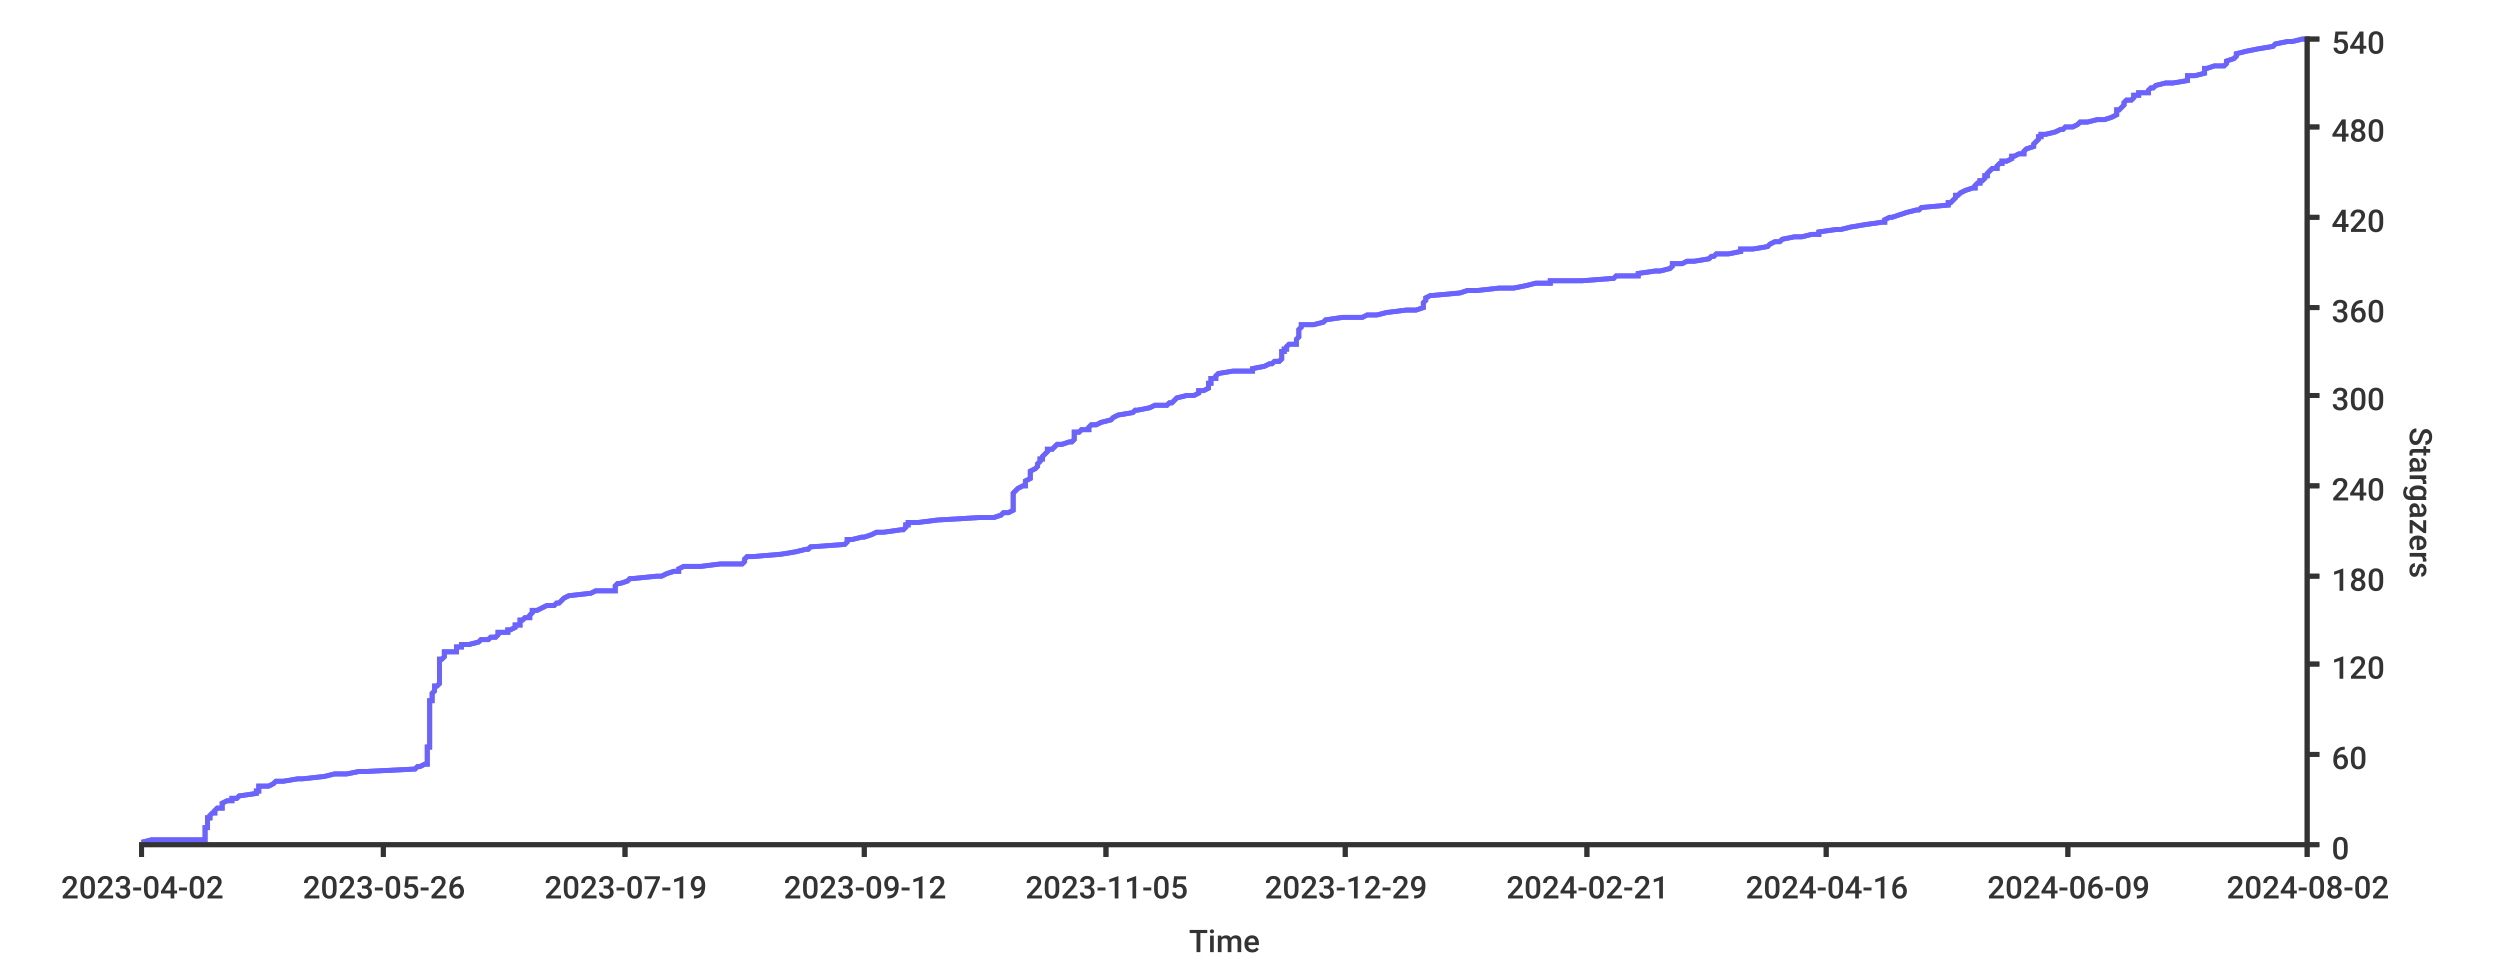
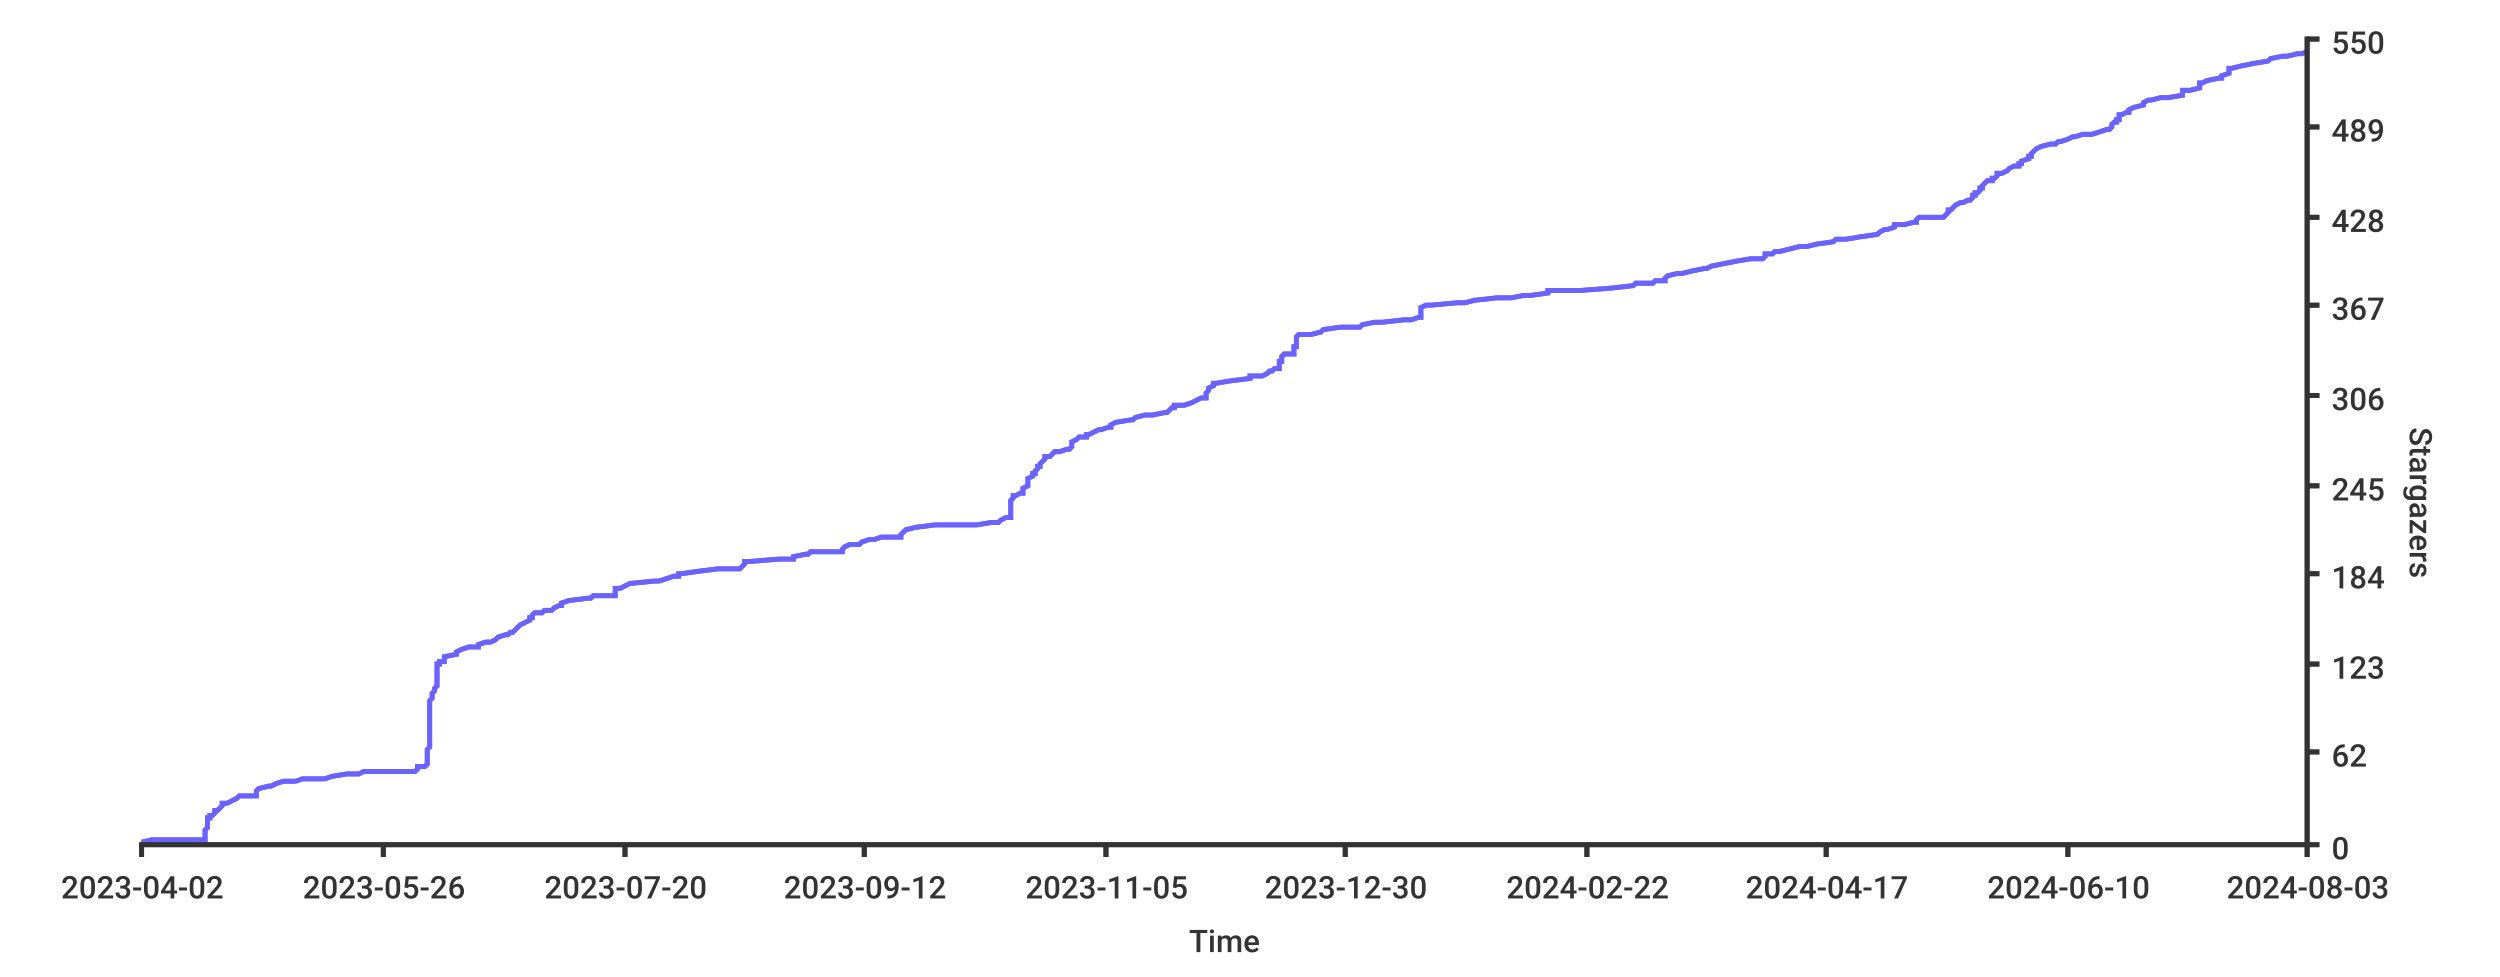
<svg xmlns="http://www.w3.org/2000/svg" width="1024px" height="400px">
  <style type="text/css">
path { fill: none; stroke: rgb(51,51,51); }
path.series { stroke: #6b63ff; }
rect.background { fill: rgb(255,255,255); stroke: none; }

text {
	stroke-width: 0;
	stroke: none;
	fill: rgba(51,51,51,1.0);
	font-size: 12.8px;
	font-family: 'Roboto Medium', sans-serif;
}
</style>
  <rect rx="8" x="0" y="0" width="1024px" height="400px" class="background" />
-   <rect width="1024px" height="400px" class="background" rx="8" x="0" y="0" />
-   <path stroke-width="2" class="series" d="M 58 345 L 62 344 L 84 344 L 84 343 L 84 342 L 84 342 L 84 341 L 84 341 L 84 340 L 84 339 L 85 339 L 85 338 L 85 338 L 85 337 L 85 336 L 85 336 L 85 335 L 86 335 L 86 334 L 87 333 L 88 333 L 88 332 L 89 331 L 91 331 L 91 330 L 91 330 L 91 329 L 93 328 L 95 328 L 95 327 L 97 327 L 98 326 L 105 325 L 105 325 L 105 324 L 106 324 L 106 323 L 106 322 L 110 322 L 112 321 L 113 320 L 116 320 L 122 319 L 124 319 L 133 318 L 137 317 L 142 317 L 147 316 L 150 316 L 170 315 L 171 314 L 172 314 L 174 313 L 175 313 L 175 312 L 175 311 L 175 311 L 175 310 L 175 309 L 175 309 L 175 308 L 175 308 L 175 307 L 175 306 L 176 306 L 176 305 L 176 305 L 176 304 L 176 303 L 176 303 L 176 302 L 176 302 L 176 301 L 176 300 L 176 300 L 176 299 L 176 298 L 176 298 L 176 297 L 176 297 L 176 296 L 176 295 L 176 295 L 176 294 L 176 294 L 176 293 L 176 292 L 176 292 L 176 291 L 176 291 L 176 290 L 176 289 L 176 289 L 176 288 L 176 287 L 177 287 L 177 286 L 177 286 L 177 285 L 177 284 L 177 284 L 178 283 L 178 283 L 178 282 L 178 281 L 179 281 L 180 280 L 180 280 L 180 279 L 180 278 L 180 278 L 180 277 L 180 276 L 180 276 L 180 275 L 180 275 L 180 274 L 180 273 L 180 273 L 180 272 L 180 272 L 180 271 L 180 270 L 181 270 L 182 269 L 182 269 L 182 268 L 182 267 L 187 267 L 187 266 L 187 265 L 189 265 L 189 264 L 192 264 L 196 263 L 197 262 L 200 262 L 201 261 L 203 261 L 204 260 L 204 259 L 208 259 L 208 258 L 209 258 L 211 257 L 211 256 L 213 256 L 213 255 L 213 254 L 214 254 L 215 253 L 217 253 L 217 252 L 218 251 L 218 251 L 218 250 L 220 250 L 222 249 L 224 248 L 227 248 L 228 247 L 229 247 L 230 246 L 231 245 L 231 245 L 233 244 L 242 243 L 242 243 L 244 242 L 252 242 L 252 241 L 252 240 L 252 240 L 253 239 L 254 239 L 257 238 L 258 237 L 259 237 L 269 236 L 271 236 L 273 235 L 276 234 L 278 234 L 278 233 L 280 232 L 287 232 L 295 231 L 304 231 L 305 230 L 305 229 L 305 229 L 306 228 L 308 228 L 320 227 L 326 226 L 326 226 L 330 225 L 331 225 L 332 224 L 346 223 L 346 223 L 347 222 L 347 221 L 349 221 L 353 220 L 354 220 L 357 219 L 359 218 L 362 218 L 369 217 L 370 217 L 371 216 L 371 215 L 372 215 L 372 214 L 376 214 L 384 213 L 401 212 L 407 212 L 410 211 L 411 210 L 413 210 L 415 209 L 415 209 L 415 208 L 415 207 L 415 207 L 415 206 L 415 206 L 415 205 L 415 204 L 415 204 L 415 203 L 415 203 L 415 202 L 416 201 L 416 201 L 417 200 L 419 199 L 420 199 L 420 198 L 420 198 L 420 197 L 422 196 L 422 196 L 422 195 L 422 195 L 422 194 L 422 193 L 422 193 L 424 192 L 424 192 L 425 191 L 425 190 L 425 190 L 426 189 L 426 188 L 427 188 L 427 187 L 427 187 L 428 186 L 429 185 L 429 185 L 429 184 L 431 184 L 432 183 L 433 182 L 435 182 L 438 181 L 439 181 L 440 180 L 440 179 L 440 179 L 440 178 L 440 177 L 442 177 L 443 176 L 446 176 L 446 175 L 447 174 L 449 174 L 451 173 L 451 173 L 455 172 L 456 171 L 456 171 L 458 170 L 458 170 L 464 169 L 465 168 L 466 168 L 471 167 L 473 166 L 478 166 L 479 165 L 480 165 L 481 164 L 482 163 L 482 163 L 486 162 L 489 162 L 491 161 L 491 160 L 493 160 L 495 159 L 495 159 L 495 158 L 495 157 L 496 157 L 496 156 L 496 155 L 498 155 L 498 154 L 498 154 L 499 153 L 505 152 L 513 152 L 513 151 L 513 151 L 518 150 L 520 149 L 521 149 L 522 148 L 524 148 L 525 147 L 525 146 L 525 146 L 525 145 L 525 144 L 526 144 L 526 143 L 527 143 L 527 142 L 528 141 L 531 141 L 531 140 L 531 140 L 531 139 L 532 138 L 532 138 L 532 137 L 532 137 L 532 136 L 532 135 L 532 135 L 533 134 L 533 133 L 538 133 L 542 132 L 542 132 L 543 131 L 550 130 L 558 130 L 560 129 L 564 129 L 568 128 L 576 127 L 580 127 L 583 126 L 583 126 L 583 125 L 583 124 L 583 124 L 584 123 L 584 122 L 584 122 L 586 121 L 587 121 L 598 120 L 601 119 L 605 119 L 614 118 L 620 118 L 625 117 L 629 116 L 635 116 L 635 115 L 648 115 L 661 114 L 662 113 L 671 113 L 671 112 L 678 111 L 680 111 L 684 110 L 684 110 L 685 109 L 685 108 L 689 108 L 691 107 L 694 107 L 700 106 L 701 105 L 702 105 L 703 104 L 708 104 L 713 103 L 713 102 L 718 102 L 724 101 L 725 100 L 725 100 L 727 99 L 729 99 L 730 98 L 735 97 L 738 97 L 742 96 L 745 96 L 745 95 L 752 94 L 754 94 L 758 93 L 764 92 L 764 92 L 771 91 L 772 91 L 772 90 L 774 89 L 775 89 L 778 88 L 778 88 L 781 87 L 785 86 L 786 86 L 787 85 L 787 85 L 798 84 L 798 83 L 799 83 L 800 82 L 800 82 L 801 81 L 801 80 L 802 80 L 803 79 L 805 78 L 805 78 L 808 77 L 809 77 L 809 76 L 810 75 L 811 75 L 811 74 L 812 74 L 813 73 L 813 72 L 814 72 L 814 71 L 814 71 L 815 70 L 816 69 L 818 69 L 818 68 L 819 67 L 820 67 L 820 66 L 822 66 L 824 65 L 824 64 L 825 64 L 827 63 L 829 63 L 829 62 L 830 61 L 830 61 L 833 60 L 833 60 L 833 59 L 834 58 L 834 58 L 835 57 L 835 56 L 836 56 L 836 55 L 838 55 L 842 54 L 844 53 L 845 53 L 846 52 L 849 52 L 851 51 L 852 50 L 855 50 L 859 49 L 862 49 L 865 48 L 867 47 L 867 47 L 867 46 L 867 45 L 868 45 L 869 44 L 869 44 L 870 43 L 870 42 L 870 42 L 871 41 L 873 41 L 874 40 L 874 39 L 876 39 L 876 38 L 880 38 L 880 37 L 881 36 L 882 36 L 883 35 L 887 34 L 890 34 L 896 33 L 896 33 L 896 32 L 896 31 L 899 31 L 903 30 L 903 30 L 903 29 L 903 28 L 904 28 L 907 27 L 911 27 L 912 26 L 912 25 L 912 25 L 915 24 L 916 23 L 916 23 L 916 22 L 916 22 L 920 21 L 925 20 L 925 20 L 931 19 L 931 19 L 932 18 L 937 17 L 939 17 L 943 16 L 945 16" />
-   <path stroke-width="2" class="series" d="M 58 345 L 62 344 L 84 344 L 84 343 L 84 342 L 84 342 L 84 341 L 84 341 L 84 340 L 84 339 L 85 339 L 85 338 L 85 338 L 85 337 L 85 336 L 85 336 L 85 335 L 86 335 L 86 334 L 87 333 L 88 333 L 88 332 L 89 331 L 91 331 L 91 330 L 91 330 L 91 329 L 93 328 L 95 328 L 95 327 L 97 327 L 98 326 L 105 325 L 105 325 L 105 324 L 106 324 L 106 323 L 106 322 L 110 322 L 112 321 L 113 320 L 116 320 L 122 319 L 124 319 L 133 318 L 137 317 L 142 317 L 147 316 L 150 316 L 170 315 L 171 314 L 172 314 L 174 313 L 175 313 L 175 312 L 175 311 L 175 311 L 175 310 L 175 309 L 175 309 L 175 308 L 175 308 L 175 307 L 175 306 L 176 306 L 176 305 L 176 305 L 176 304 L 176 303 L 176 303 L 176 302 L 176 302 L 176 301 L 176 300 L 176 300 L 176 299 L 176 298 L 176 298 L 176 297 L 176 297 L 176 296 L 176 295 L 176 295 L 176 294 L 176 294 L 176 293 L 176 292 L 176 292 L 176 291 L 176 291 L 176 290 L 176 289 L 176 289 L 176 288 L 176 287 L 177 287 L 177 286 L 177 286 L 177 285 L 177 284 L 177 284 L 178 283 L 178 283 L 178 282 L 178 281 L 179 281 L 180 280 L 180 280 L 180 279 L 180 278 L 180 278 L 180 277 L 180 276 L 180 276 L 180 275 L 180 275 L 180 274 L 180 273 L 180 273 L 180 272 L 180 272 L 180 271 L 180 270 L 181 270 L 182 269 L 182 269 L 182 268 L 182 267 L 187 267 L 187 266 L 187 265 L 189 265 L 189 264 L 192 264 L 196 263 L 197 262 L 200 262 L 201 261 L 203 261 L 204 260 L 204 259 L 208 259 L 208 258 L 209 258 L 211 257 L 211 256 L 213 256 L 213 255 L 213 254 L 214 254 L 215 253 L 217 253 L 217 252 L 218 251 L 218 251 L 218 250 L 220 250 L 222 249 L 224 248 L 227 248 L 228 247 L 229 247 L 230 246 L 231 245 L 231 245 L 233 244 L 242 243 L 242 243 L 244 242 L 252 242 L 252 241 L 252 240 L 252 240 L 253 239 L 254 239 L 257 238 L 258 237 L 259 237 L 269 236 L 271 236 L 273 235 L 276 234 L 278 234 L 278 233 L 280 232 L 287 232 L 295 231 L 304 231 L 305 230 L 305 229 L 305 229 L 306 228 L 308 228 L 320 227 L 326 226 L 326 226 L 330 225 L 331 225 L 332 224 L 346 223 L 346 223 L 347 222 L 347 221 L 349 221 L 353 220 L 354 220 L 357 219 L 359 218 L 362 218 L 369 217 L 370 217 L 371 216 L 371 215 L 372 215 L 372 214 L 376 214 L 384 213 L 401 212 L 407 212 L 410 211 L 411 210 L 413 210 L 415 209 L 415 209 L 415 208 L 415 207 L 415 207 L 415 206 L 415 206 L 415 205 L 415 204 L 415 204 L 415 203 L 415 203 L 415 202 L 416 201 L 416 201 L 417 200 L 419 199 L 420 199 L 420 198 L 420 198 L 420 197 L 422 196 L 422 196 L 422 195 L 422 195 L 422 194 L 422 193 L 422 193 L 424 192 L 424 192 L 425 191 L 425 190 L 425 190 L 426 189 L 426 188 L 427 188 L 427 187 L 427 187 L 428 186 L 429 185 L 429 185 L 429 184 L 431 184 L 432 183 L 433 182 L 435 182 L 438 181 L 439 181 L 440 180 L 440 179 L 440 179 L 440 178 L 440 177 L 442 177 L 443 176 L 446 176 L 446 175 L 447 174 L 449 174 L 451 173 L 451 173 L 455 172 L 456 171 L 456 171 L 458 170 L 458 170 L 464 169 L 465 168 L 466 168 L 471 167 L 473 166 L 478 166 L 479 165 L 480 165 L 481 164 L 482 163 L 482 163 L 486 162 L 489 162 L 491 161 L 491 160 L 493 160 L 495 159 L 495 159 L 495 158 L 495 157 L 496 157 L 496 156 L 496 155 L 498 155 L 498 154 L 498 154 L 499 153 L 505 152 L 513 152 L 513 151 L 513 151 L 518 150 L 520 149 L 521 149 L 522 148 L 524 148 L 525 147 L 525 146 L 525 146 L 525 145 L 525 144 L 526 144 L 526 143 L 527 143 L 527 142 L 528 141 L 531 141 L 531 140 L 531 140 L 531 139 L 532 138 L 532 138 L 532 137 L 532 137 L 532 136 L 532 135 L 532 135 L 533 134 L 533 133 L 538 133 L 542 132 L 542 132 L 543 131 L 550 130 L 558 130 L 560 129 L 564 129 L 568 128 L 576 127 L 580 127 L 583 126 L 583 126 L 583 125 L 583 124 L 583 124 L 584 123 L 584 122 L 584 122 L 586 121 L 587 121 L 598 120 L 601 119 L 605 119 L 614 118 L 620 118 L 625 117 L 629 116 L 635 116 L 635 115 L 648 115 L 661 114 L 662 113 L 671 113 L 671 112 L 678 111 L 680 111 L 684 110 L 684 110 L 685 109 L 685 108 L 689 108 L 691 107 L 694 107 L 700 106 L 701 105 L 702 105 L 703 104 L 708 104 L 713 103 L 713 102 L 718 102 L 724 101 L 725 100 L 725 100 L 727 99 L 729 99 L 730 98 L 735 97 L 738 97 L 742 96 L 745 96 L 745 95 L 752 94 L 754 94 L 758 93 L 764 92 L 764 92 L 771 91 L 772 91 L 772 90 L 774 89 L 775 89 L 778 88 L 778 88 L 781 87 L 785 86 L 786 86 L 787 85 L 787 85 L 798 84 L 798 83 L 799 83 L 800 82 L 800 82 L 801 81 L 801 80 L 802 80 L 803 79 L 805 78 L 805 78 L 808 77 L 809 77 L 809 76 L 810 75 L 811 75 L 811 74 L 812 74 L 813 73 L 813 72 L 814 72 L 814 71 L 814 71 L 815 70 L 816 69 L 818 69 L 818 68 L 819 67 L 820 67 L 820 66 L 822 66 L 824 65 L 824 64 L 825 64 L 827 63 L 829 63 L 829 62 L 830 61 L 830 61 L 833 60 L 833 60 L 833 59 L 834 58 L 834 58 L 835 57 L 835 56 L 836 56 L 836 55 L 838 55 L 842 54 L 844 53 L 845 53 L 846 52 L 849 52 L 851 51 L 852 50 L 855 50 L 859 49 L 862 49 L 865 48 L 867 47 L 867 47 L 867 46 L 867 45 L 868 45 L 869 44 L 869 44 L 870 43 L 870 42 L 870 42 L 871 41 L 873 41 L 874 40 L 874 39 L 876 39 L 876 38 L 880 38 L 880 37 L 881 36 L 882 36 L 883 35 L 887 34 L 890 34 L 896 33 L 896 33 L 896 32 L 896 31 L 899 31 L 903 30 L 903 30 L 903 29 L 903 28 L 904 28 L 907 27 L 911 27 L 912 26 L 912 25 L 912 25 L 915 24 L 916 23 L 916 23 L 916 22 L 916 22 L 920 21 L 925 20 L 925 20 L 931 19 L 931 19 L 932 18 L 937 17 L 939 17 L 943 16 L 945 16" />
+   <rect x="0" y="0" width="1024px" height="400px" class="background" rx="8" />
+   <path d="M 58 345 L 62 344 L 84 344 L 84 343 L 84 343 L 84 342 L 84 341 L 84 341 L 84 340 L 84 340 L 85 339 L 85 338 L 85 338 L 85 337 L 85 337 L 85 336 L 85 335 L 86 335 L 86 334 L 87 334 L 88 333 L 88 332 L 89 332 L 90 331 L 90 331 L 91 330 L 91 329 L 93 329 L 95 328 L 95 328 L 97 327 L 98 326 L 105 326 L 105 325 L 105 325 L 105 324 L 106 323 L 106 323 L 110 322 L 111 322 L 113 321 L 116 320 L 121 320 L 124 319 L 133 319 L 136 318 L 142 317 L 147 317 L 149 316 L 170 316 L 171 315 L 171 314 L 174 314 L 175 313 L 175 313 L 175 312 L 175 311 L 175 311 L 175 310 L 175 310 L 175 309 L 175 308 L 175 308 L 175 307 L 175 307 L 176 306 L 176 305 L 176 305 L 176 304 L 176 304 L 176 303 L 176 302 L 176 302 L 176 301 L 176 301 L 176 300 L 176 299 L 176 299 L 176 298 L 176 298 L 176 297 L 176 296 L 176 296 L 176 295 L 176 295 L 176 294 L 176 293 L 176 293 L 176 292 L 176 292 L 176 291 L 176 290 L 176 290 L 176 289 L 176 289 L 176 288 L 176 287 L 176 287 L 177 286 L 177 286 L 177 285 L 177 284 L 177 284 L 178 283 L 178 283 L 178 282 L 179 281 L 179 281 L 179 280 L 179 280 L 179 279 L 179 278 L 179 278 L 179 277 L 179 277 L 179 276 L 179 275 L 179 275 L 179 274 L 179 274 L 179 273 L 179 272 L 180 272 L 180 271 L 182 271 L 182 270 L 182 269 L 182 269 L 187 268 L 187 268 L 187 267 L 189 266 L 189 266 L 192 265 L 196 265 L 196 264 L 199 263 L 201 263 L 203 262 L 203 262 L 204 261 L 207 260 L 208 260 L 209 259 L 210 259 L 211 258 L 212 257 L 212 257 L 213 256 L 213 256 L 215 255 L 217 254 L 217 254 L 217 253 L 218 253 L 218 252 L 219 251 L 222 251 L 223 250 L 226 250 L 227 249 L 229 248 L 230 248 L 230 247 L 230 247 L 233 246 L 241 245 L 242 245 L 243 244 L 252 244 L 252 243 L 252 242 L 252 242 L 252 241 L 254 241 L 256 240 L 258 239 L 258 239 L 268 238 L 270 238 L 273 237 L 276 236 L 278 236 L 278 235 L 279 235 L 286 234 L 294 233 L 303 233 L 304 232 L 304 232 L 305 231 L 305 230 L 307 230 L 319 229 L 325 229 L 325 228 L 330 227 L 331 227 L 332 226 L 345 226 L 345 225 L 346 224 L 346 224 L 348 223 L 352 223 L 353 222 L 356 221 L 358 221 L 361 220 L 369 220 L 369 219 L 370 218 L 370 218 L 371 217 L 371 217 L 375 216 L 383 215 L 400 215 L 406 214 L 409 214 L 410 213 L 412 212 L 414 212 L 414 211 L 414 211 L 414 210 L 414 209 L 414 209 L 414 208 L 414 208 L 414 207 L 414 206 L 414 206 L 414 205 L 414 205 L 415 204 L 415 203 L 416 203 L 418 202 L 419 202 L 419 201 L 419 200 L 419 200 L 421 199 L 421 199 L 421 198 L 421 197 L 421 197 L 421 196 L 421 196 L 423 195 L 423 194 L 424 194 L 424 193 L 424 193 L 425 192 L 425 191 L 426 191 L 426 190 L 426 190 L 427 189 L 428 188 L 428 188 L 428 187 L 430 187 L 431 186 L 432 185 L 434 185 L 437 184 L 438 184 L 439 183 L 439 182 L 439 182 L 439 181 L 439 181 L 441 180 L 442 179 L 445 179 L 445 178 L 446 178 L 448 177 L 450 176 L 451 176 L 454 175 L 455 175 L 455 174 L 457 173 L 457 173 L 463 172 L 464 172 L 465 171 L 469 170 L 472 170 L 477 169 L 478 169 L 479 168 L 480 167 L 481 167 L 481 166 L 485 166 L 488 165 L 490 164 L 490 164 L 492 163 L 494 163 L 494 162 L 494 161 L 494 161 L 495 160 L 495 160 L 495 159 L 497 158 L 497 158 L 497 157 L 498 157 L 504 156 L 512 155 L 512 155 L 512 154 L 517 154 L 519 153 L 520 152 L 521 152 L 522 151 L 524 151 L 524 150 L 524 149 L 524 149 L 524 148 L 525 148 L 525 147 L 525 146 L 525 146 L 526 145 L 530 145 L 530 144 L 530 143 L 530 143 L 530 142 L 531 142 L 531 141 L 531 140 L 531 140 L 531 139 L 531 139 L 531 138 L 532 137 L 537 137 L 541 136 L 541 136 L 542 135 L 549 134 L 557 134 L 558 133 L 563 132 L 566 132 L 575 131 L 578 131 L 581 130 L 582 130 L 582 129 L 582 128 L 582 128 L 582 127 L 582 126 L 582 126 L 584 125 L 586 125 L 597 124 L 600 124 L 604 123 L 613 122 L 619 122 L 624 121 L 627 121 L 634 120 L 634 119 L 647 119 L 660 118 L 660 118 L 669 117 L 670 116 L 677 116 L 678 115 L 682 115 L 682 114 L 683 113 L 683 113 L 687 112 L 689 112 L 693 111 L 698 110 L 699 110 L 701 109 L 701 109 L 706 108 L 711 107 L 711 107 L 717 106 L 722 106 L 723 105 L 723 104 L 726 104 L 727 103 L 729 103 L 733 102 L 737 101 L 740 101 L 744 100 L 744 100 L 751 99 L 752 98 L 756 98 L 762 97 L 762 97 L 769 96 L 770 95 L 770 95 L 772 94 L 773 94 L 776 93 L 776 92 L 780 92 L 784 91 L 785 91 L 785 90 L 786 89 L 796 89 L 797 88 L 797 88 L 798 87 L 798 86 L 799 86 L 800 85 L 800 85 L 801 84 L 803 83 L 804 83 L 806 82 L 807 82 L 808 81 L 808 80 L 809 80 L 809 79 L 810 79 L 811 78 L 811 77 L 812 77 L 812 76 L 812 76 L 813 75 L 814 74 L 816 74 L 816 73 L 817 73 L 818 72 L 818 71 L 820 71 L 822 70 L 822 70 L 823 69 L 825 68 L 827 68 L 827 67 L 828 67 L 828 66 L 831 65 L 831 65 L 831 64 L 832 64 L 832 63 L 833 62 L 833 62 L 834 61 L 834 61 L 836 60 L 840 59 L 842 59 L 843 58 L 844 58 L 847 57 L 849 56 L 850 56 L 853 55 L 857 55 L 860 54 L 863 53 L 864 53 L 865 52 L 865 52 L 865 51 L 866 50 L 867 50 L 867 49 L 868 49 L 868 48 L 868 47 L 869 47 L 871 46 L 872 46 L 872 45 L 874 44 L 874 44 L 878 43 L 878 43 L 878 42 L 880 41 L 881 41 L 885 40 L 888 40 L 894 39 L 894 38 L 894 38 L 894 37 L 897 37 L 901 36 L 901 35 L 901 35 L 901 34 L 902 34 L 904 33 L 909 32 L 910 32 L 910 31 L 910 31 L 913 30 L 913 29 L 913 29 L 913 28 L 914 28 L 918 27 L 923 26 L 923 26 L 929 25 L 929 25 L 930 24 L 935 23 L 937 23 L 941 22 L 943 22 L 945 21" stroke-width="2" class="series" />
+   <path stroke-width="2" class="series" d="M 58 345 L 62 344 L 84 344 L 84 343 L 84 343 L 84 342 L 84 341 L 84 341 L 84 340 L 84 340 L 85 339 L 85 338 L 85 338 L 85 337 L 85 337 L 85 336 L 85 335 L 86 335 L 86 334 L 87 334 L 88 333 L 88 332 L 89 332 L 90 331 L 90 331 L 91 330 L 91 329 L 93 329 L 95 328 L 95 328 L 97 327 L 98 326 L 105 326 L 105 325 L 105 325 L 105 324 L 106 323 L 106 323 L 110 322 L 111 322 L 113 321 L 116 320 L 121 320 L 124 319 L 133 319 L 136 318 L 142 317 L 147 317 L 149 316 L 170 316 L 171 315 L 171 314 L 174 314 L 175 313 L 175 313 L 175 312 L 175 311 L 175 311 L 175 310 L 175 310 L 175 309 L 175 308 L 175 308 L 175 307 L 175 307 L 176 306 L 176 305 L 176 305 L 176 304 L 176 304 L 176 303 L 176 302 L 176 302 L 176 301 L 176 301 L 176 300 L 176 299 L 176 299 L 176 298 L 176 298 L 176 297 L 176 296 L 176 296 L 176 295 L 176 295 L 176 294 L 176 293 L 176 293 L 176 292 L 176 292 L 176 291 L 176 290 L 176 290 L 176 289 L 176 289 L 176 288 L 176 287 L 176 287 L 177 286 L 177 286 L 177 285 L 177 284 L 177 284 L 178 283 L 178 283 L 178 282 L 179 281 L 179 281 L 179 280 L 179 280 L 179 279 L 179 278 L 179 278 L 179 277 L 179 277 L 179 276 L 179 275 L 179 275 L 179 274 L 179 274 L 179 273 L 179 272 L 180 272 L 180 271 L 182 271 L 182 270 L 182 269 L 182 269 L 187 268 L 187 268 L 187 267 L 189 266 L 189 266 L 192 265 L 196 265 L 196 264 L 199 263 L 201 263 L 203 262 L 203 262 L 204 261 L 207 260 L 208 260 L 209 259 L 210 259 L 211 258 L 212 257 L 212 257 L 213 256 L 213 256 L 215 255 L 217 254 L 217 254 L 217 253 L 218 253 L 218 252 L 219 251 L 222 251 L 223 250 L 226 250 L 227 249 L 229 248 L 230 248 L 230 247 L 230 247 L 233 246 L 241 245 L 242 245 L 243 244 L 252 244 L 252 243 L 252 242 L 252 242 L 252 241 L 254 241 L 256 240 L 258 239 L 258 239 L 268 238 L 270 238 L 273 237 L 276 236 L 278 236 L 278 235 L 279 235 L 286 234 L 294 233 L 303 233 L 304 232 L 304 232 L 305 231 L 305 230 L 307 230 L 319 229 L 325 229 L 325 228 L 330 227 L 331 227 L 332 226 L 345 226 L 345 225 L 346 224 L 346 224 L 348 223 L 352 223 L 353 222 L 356 221 L 358 221 L 361 220 L 369 220 L 369 219 L 370 218 L 370 218 L 371 217 L 371 217 L 375 216 L 383 215 L 400 215 L 406 214 L 409 214 L 410 213 L 412 212 L 414 212 L 414 211 L 414 211 L 414 210 L 414 209 L 414 209 L 414 208 L 414 208 L 414 207 L 414 206 L 414 206 L 414 205 L 414 205 L 415 204 L 415 203 L 416 203 L 418 202 L 419 202 L 419 201 L 419 200 L 419 200 L 421 199 L 421 199 L 421 198 L 421 197 L 421 197 L 421 196 L 421 196 L 423 195 L 423 194 L 424 194 L 424 193 L 424 193 L 425 192 L 425 191 L 426 191 L 426 190 L 426 190 L 427 189 L 428 188 L 428 188 L 428 187 L 430 187 L 431 186 L 432 185 L 434 185 L 437 184 L 438 184 L 439 183 L 439 182 L 439 182 L 439 181 L 439 181 L 441 180 L 442 179 L 445 179 L 445 178 L 446 178 L 448 177 L 450 176 L 451 176 L 454 175 L 455 175 L 455 174 L 457 173 L 457 173 L 463 172 L 464 172 L 465 171 L 469 170 L 472 170 L 477 169 L 478 169 L 479 168 L 480 167 L 481 167 L 481 166 L 485 166 L 488 165 L 490 164 L 490 164 L 492 163 L 494 163 L 494 162 L 494 161 L 494 161 L 495 160 L 495 160 L 495 159 L 497 158 L 497 158 L 497 157 L 498 157 L 504 156 L 512 155 L 512 155 L 512 154 L 517 154 L 519 153 L 520 152 L 521 152 L 522 151 L 524 151 L 524 150 L 524 149 L 524 149 L 524 148 L 525 148 L 525 147 L 525 146 L 525 146 L 526 145 L 530 145 L 530 144 L 530 143 L 530 143 L 530 142 L 531 142 L 531 141 L 531 140 L 531 140 L 531 139 L 531 139 L 531 138 L 532 137 L 537 137 L 541 136 L 541 136 L 542 135 L 549 134 L 557 134 L 558 133 L 563 132 L 566 132 L 575 131 L 578 131 L 581 130 L 582 130 L 582 129 L 582 128 L 582 128 L 582 127 L 582 126 L 582 126 L 584 125 L 586 125 L 597 124 L 600 124 L 604 123 L 613 122 L 619 122 L 624 121 L 627 121 L 634 120 L 634 119 L 647 119 L 660 118 L 660 118 L 669 117 L 670 116 L 677 116 L 678 115 L 682 115 L 682 114 L 683 113 L 683 113 L 687 112 L 689 112 L 693 111 L 698 110 L 699 110 L 701 109 L 701 109 L 706 108 L 711 107 L 711 107 L 717 106 L 722 106 L 723 105 L 723 104 L 726 104 L 727 103 L 729 103 L 733 102 L 737 101 L 740 101 L 744 100 L 744 100 L 751 99 L 752 98 L 756 98 L 762 97 L 762 97 L 769 96 L 770 95 L 770 95 L 772 94 L 773 94 L 776 93 L 776 92 L 780 92 L 784 91 L 785 91 L 785 90 L 786 89 L 796 89 L 797 88 L 797 88 L 798 87 L 798 86 L 799 86 L 800 85 L 800 85 L 801 84 L 803 83 L 804 83 L 806 82 L 807 82 L 808 81 L 808 80 L 809 80 L 809 79 L 810 79 L 811 78 L 811 77 L 812 77 L 812 76 L 812 76 L 813 75 L 814 74 L 816 74 L 816 73 L 817 73 L 818 72 L 818 71 L 820 71 L 822 70 L 822 70 L 823 69 L 825 68 L 827 68 L 827 67 L 828 67 L 828 66 L 831 65 L 831 65 L 831 64 L 832 64 L 832 63 L 833 62 L 833 62 L 834 61 L 834 61 L 836 60 L 840 59 L 842 59 L 843 58 L 844 58 L 847 57 L 849 56 L 850 56 L 853 55 L 857 55 L 860 54 L 863 53 L 864 53 L 865 52 L 865 52 L 865 51 L 866 50 L 867 50 L 867 49 L 868 49 L 868 48 L 868 47 L 869 47 L 871 46 L 872 46 L 872 45 L 874 44 L 874 44 L 878 43 L 878 43 L 878 42 L 880 41 L 881 41 L 885 40 L 888 40 L 894 39 L 894 38 L 894 38 L 894 37 L 897 37 L 901 36 L 901 35 L 901 35 L 901 34 L 902 34 L 904 33 L 909 32 L 910 32 L 910 31 L 910 31 L 913 30 L 913 29 L 913 29 L 913 28 L 914 28 L 918 27 L 923 26 L 923 26 L 929 25 L 929 25 L 930 24 L 935 23 L 937 23 L 941 22 L 943 22 L 945 21" />
  <path stroke-width="2" d="M 945 346 L 945 15" />
  <path stroke-width="2" d="M 945 346 L 945 15" />
  <path stroke-width="2" d="M 945 346 L 950 346" />
  <path stroke-width="2" d="M 945 346 L 950 346" />
-   <text x="955" y="352">0</text>
-   <path stroke-width="2" d="M 945 309 L 950 309" />
-   <path stroke-width="2" d="M 945 309 L 950 309" />
-   <text x="955" y="315">60</text>
+   <text y="352" x="955">0</text>
+   <path stroke-width="2" d="M 945 308 L 950 308" />
+   <path d="M 945 308 L 950 308" stroke-width="2" />
+   <text x="955" y="314">62</text>
  <path stroke-width="2" d="M 945 272 L 950 272" />
  <path stroke-width="2" d="M 945 272 L 950 272" />
-   <text x="955" y="278">120</text>
-   <path stroke-width="2" d="M 945 236 L 950 236" />
-   <path stroke-width="2" d="M 945 236 L 950 236" />
-   <text x="955" y="242">180</text>
+   <text y="278" x="955">123</text>
+   <path stroke-width="2" d="M 945 235 L 950 235" />
+   <path stroke-width="2" d="M 945 235 L 950 235" />
+   <text x="955" y="241">184</text>
+   <path d="M 945 199 L 950 199" stroke-width="2" />
  <path stroke-width="2" d="M 945 199 L 950 199" />
-   <path stroke-width="2" d="M 945 199 L 950 199" />
-   <text x="955" y="205">240</text>
+   <text x="955" y="205">245</text>
  <path stroke-width="2" d="M 945 162 L 950 162" />
  <path stroke-width="2" d="M 945 162 L 950 162" />
-   <text x="955" y="168">300</text>
-   <path stroke-width="2" d="M 945 126 L 950 126" />
-   <path stroke-width="2" d="M 945 126 L 950 126" />
-   <text x="955" y="132">360</text>
-   <path d="M 945 89 L 950 89" stroke-width="2" />
+   <text x="955" y="168">306</text>
+   <path stroke-width="2" d="M 945 125 L 950 125" />
+   <path stroke-width="2" d="M 945 125 L 950 125" />
+   <text y="131" x="955">367</text>
  <path stroke-width="2" d="M 945 89 L 950 89" />
-   <text x="955" y="95">420</text>
+   <path stroke-width="2" d="M 945 89 L 950 89" />
+   <text x="955" y="95">428</text>
  <path stroke-width="2" d="M 945 52 L 950 52" />
  <path stroke-width="2" d="M 945 52 L 950 52" />
-   <text x="955" y="58">480</text>
-   <path d="M 945 16 L 950 16" stroke-width="2" />
+   <text x="955" y="58">489</text>
  <path stroke-width="2" d="M 945 16 L 950 16" />
-   <text x="955" y="22">540</text>
-   <text y="175" transform="rotate(90.00,987,175)" x="987">Stargazers</text>
-   <path d="M 57 346 L 945 346" stroke-width="2" />
+   <path stroke-width="2" d="M 945 16 L 950 16" />
+   <text x="955" y="22">550</text>
+   <text transform="rotate(90.00,987,175)" x="987" y="175">Stargazers</text>
+   <path stroke-width="2" d="M 57 346 L 945 346" />
  <path stroke-width="2" d="M 57 346 L 945 346" />
  <path stroke-width="2" d="M 58 346 L 58 351" />
  <path stroke-width="2" d="M 58 346 L 58 351" />
  <text x="25" y="368">2023-04-02</text>
  <path stroke-width="2" d="M 157 346 L 157 351" />
  <path stroke-width="2" d="M 157 346 L 157 351" />
  <text x="124" y="368">2023-05-26</text>
  <path stroke-width="2" d="M 256 346 L 256 351" />
  <path stroke-width="2" d="M 256 346 L 256 351" />
-   <text x="223" y="368">2023-07-19</text>
+   <text x="223" y="368">2023-07-20</text>
  <path d="M 354 346 L 354 351" stroke-width="2" />
  <path stroke-width="2" d="M 354 346 L 354 351" />
-   <text y="368" x="321">2023-09-12</text>
+   <text x="321" y="368">2023-09-12</text>
  <path stroke-width="2" d="M 453 346 L 453 351" />
-   <path d="M 453 346 L 453 351" stroke-width="2" />
+   <path stroke-width="2" d="M 453 346 L 453 351" />
  <text x="420" y="368">2023-11-05</text>
  <path stroke-width="2" d="M 551 346 L 551 351" />
-   <path stroke-width="2" d="M 551 346 L 551 351" />
-   <text y="368" x="518">2023-12-29</text>
+   <path d="M 551 346 L 551 351" stroke-width="2" />
+   <text x="518" y="368">2023-12-30</text>
  <path stroke-width="2" d="M 650 346 L 650 351" />
  <path stroke-width="2" d="M 650 346 L 650 351" />
-   <text y="368" x="617">2024-02-21</text>
+   <text x="617" y="368">2024-02-22</text>
  <path stroke-width="2" d="M 748 346 L 748 351" />
  <path stroke-width="2" d="M 748 346 L 748 351" />
-   <text y="368" x="715">2024-04-16</text>
+   <text x="715" y="368">2024-04-17</text>
  <path stroke-width="2" d="M 847 346 L 847 351" />
  <path stroke-width="2" d="M 847 346 L 847 351" />
-   <text x="814" y="368">2024-06-09</text>
-   <path d="M 945 346 L 945 351" stroke-width="2" />
+   <text x="814" y="368">2024-06-10</text>
  <path stroke-width="2" d="M 945 346 L 945 351" />
-   <text x="912" y="368">2024-08-02</text>
+   <path stroke-width="2" d="M 945 346 L 945 351" />
+   <text x="912" y="368">2024-08-03</text>
  <text x="487" y="390">Time</text>
</svg>
